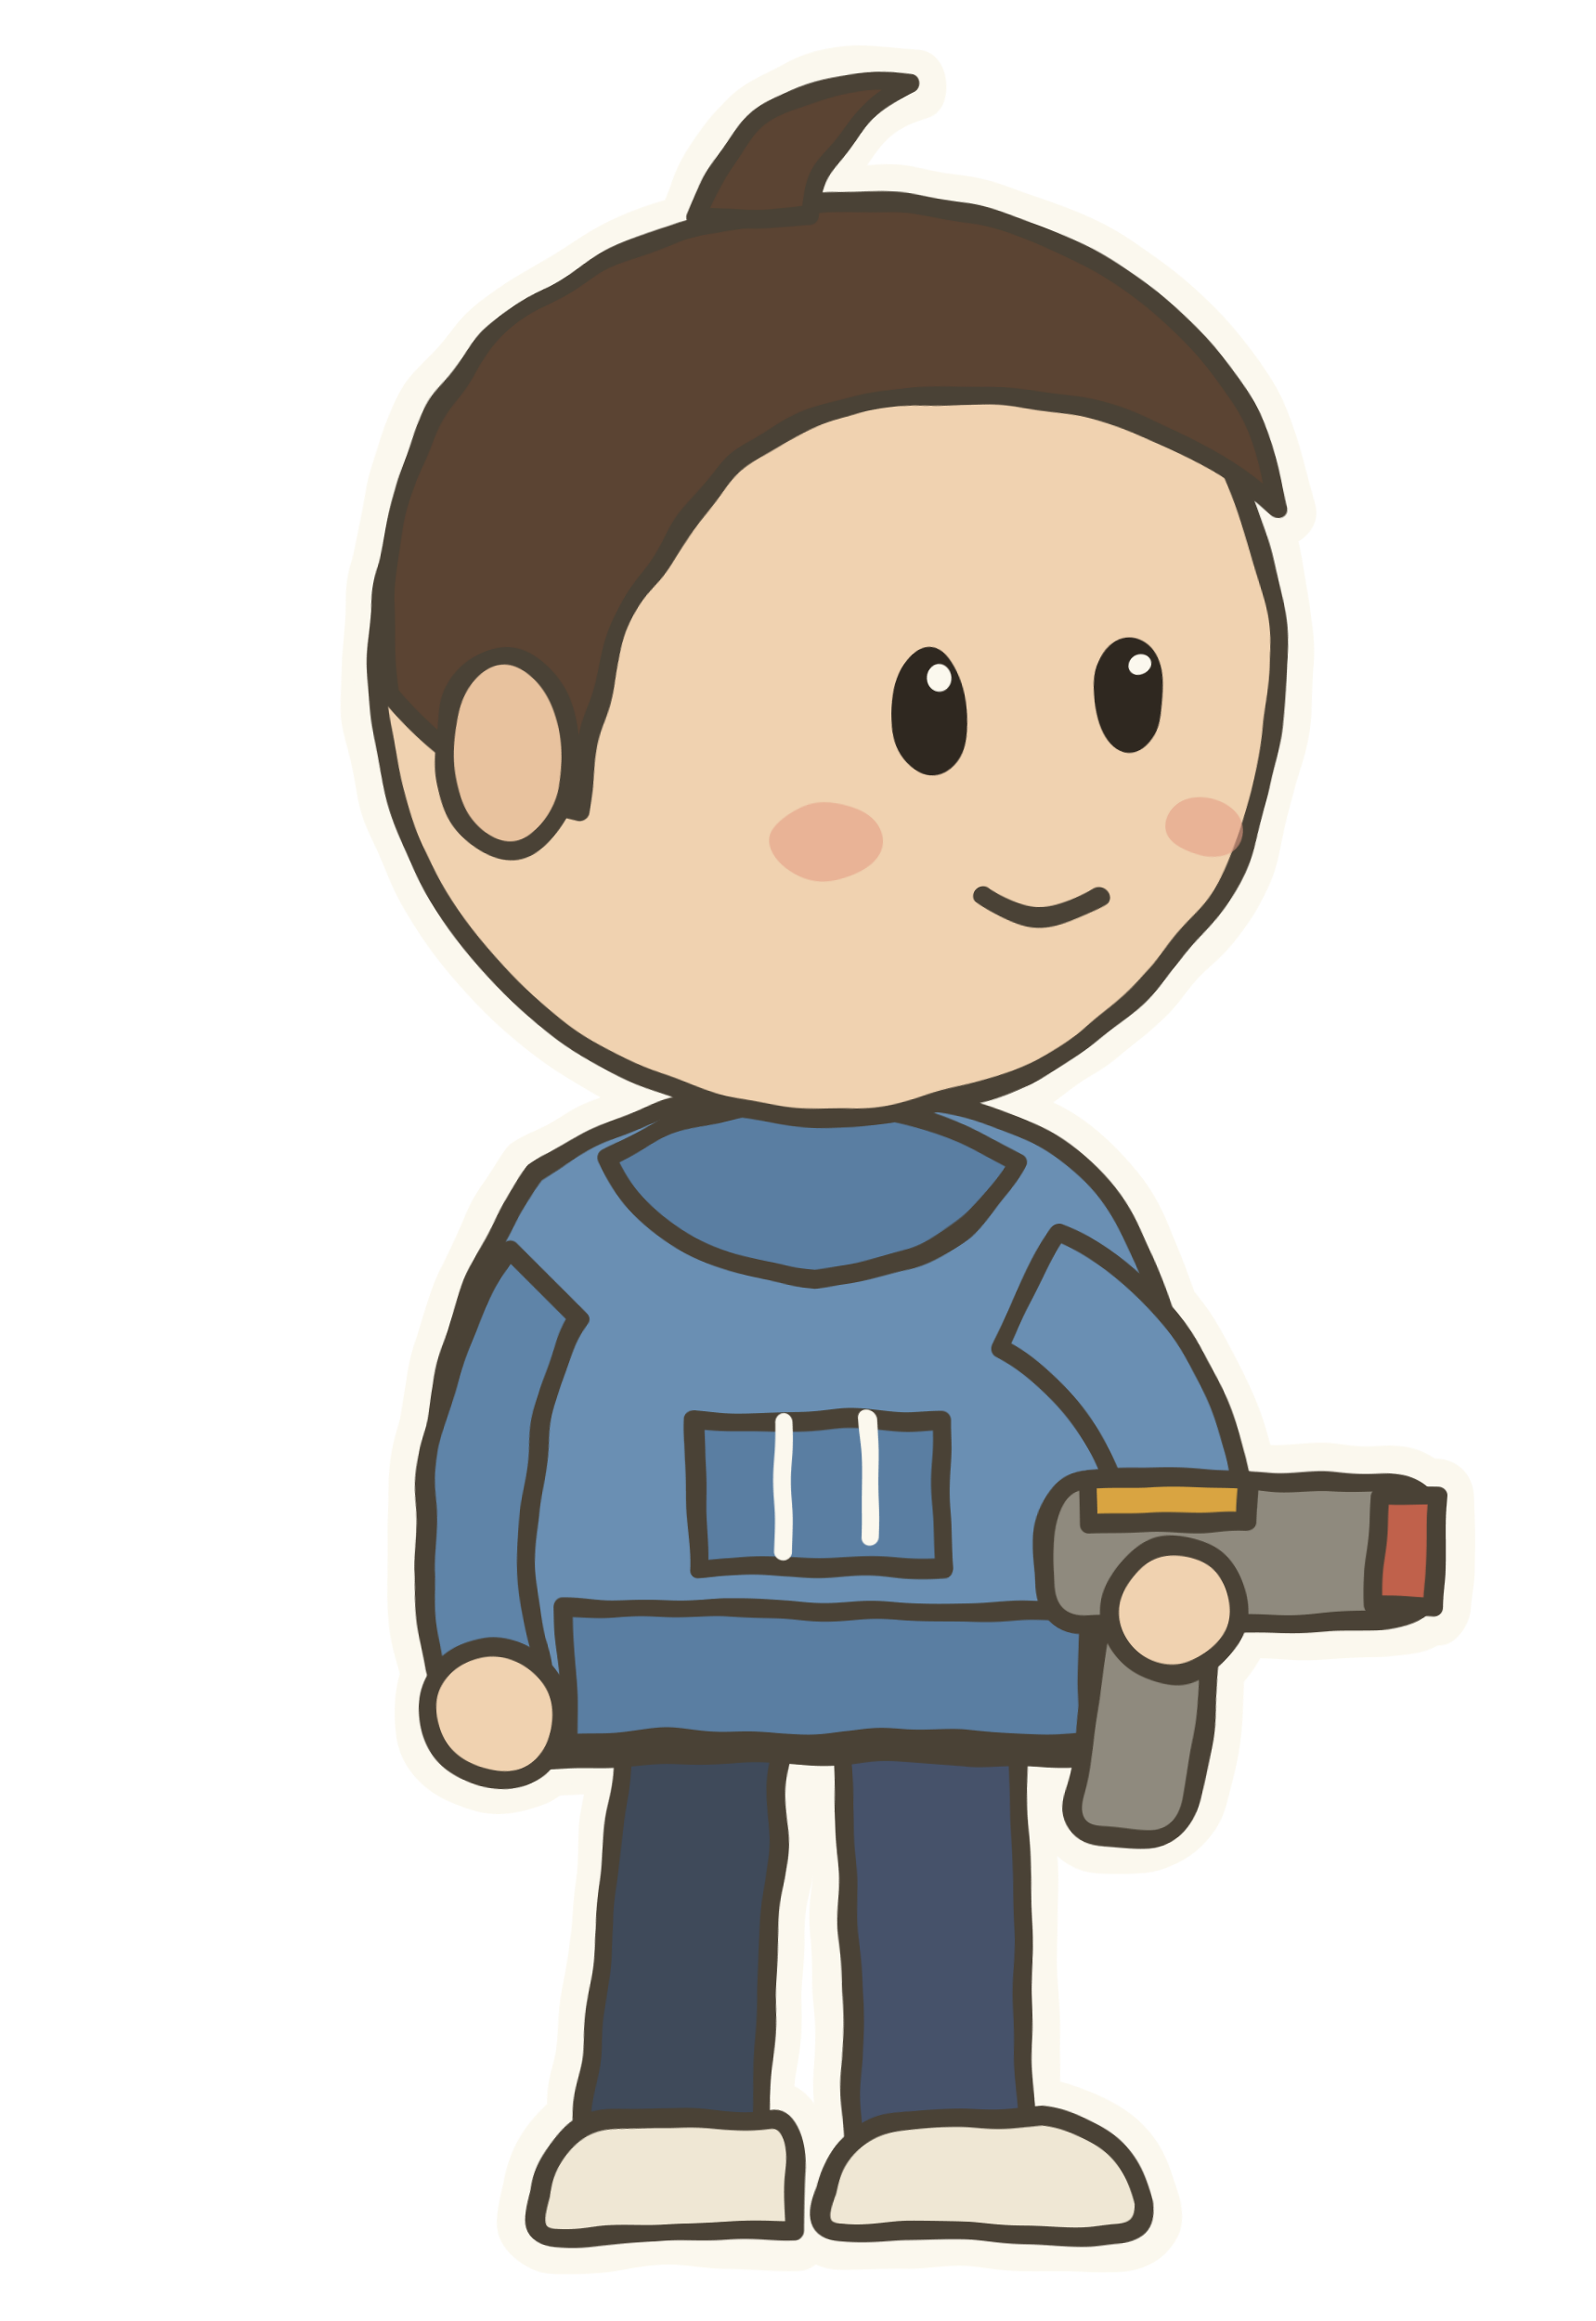
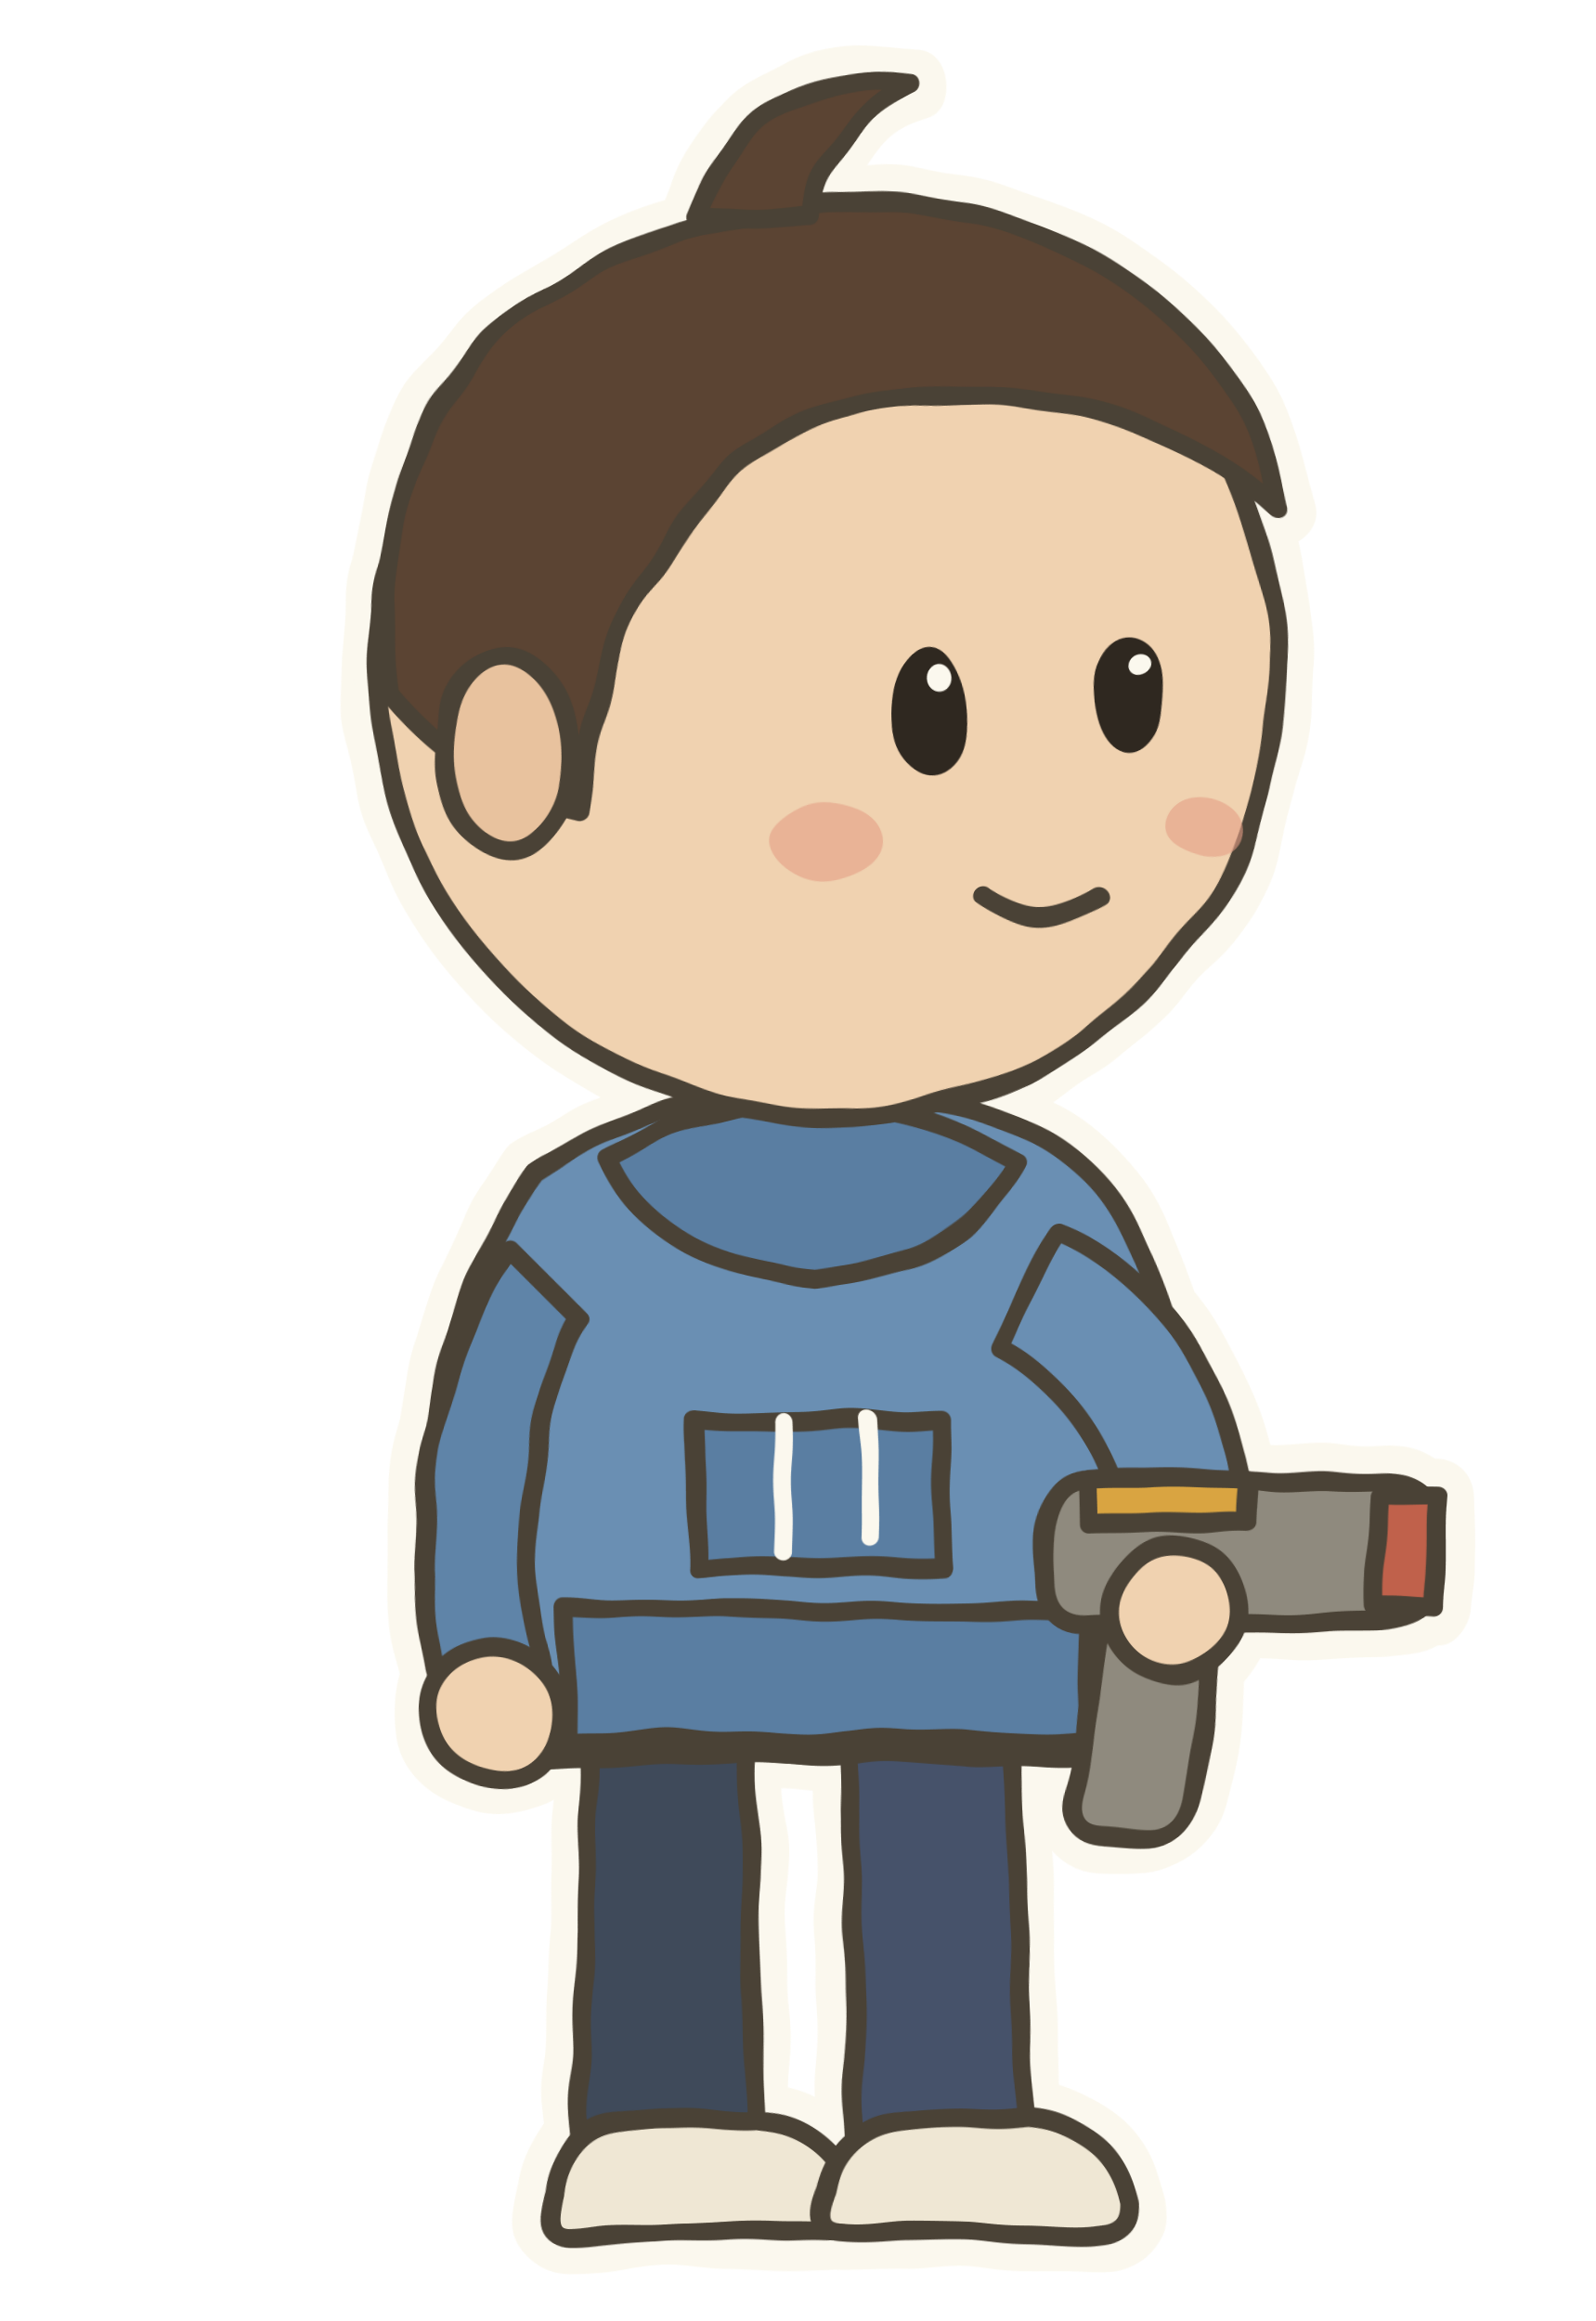
<svg xmlns="http://www.w3.org/2000/svg" xmlns:xlink="http://www.w3.org/1999/xlink" width="220" height="320" viewBox="0 0 220 320">
  <defs>
    <filter id="crayon" x="-5%" y="-5%" width="110%" height="110%">
      <feTurbulence type="fractalNoise" baseFrequency="0.06" numOctaves="2" seed="5" />
      <feDisplacementMap in="SourceGraphic" scale="2.5" />
    </filter>
    <g id="silhouette">
-       <path d="M86 238 l-6 62 h24 l4 -62 z" fill="#3f4a5a" />
-       <path d="M116 238 l2 62 h24 l-2 -62 z" fill="#46526a" />
-       <path d="M74 302 q2 -10 16 -10 h16 q4 0 4 8 v8 h-34 q-4 0 -2 -6 z" fill="#efe7d4" />
-       <path d="M114 302 q2 -10 16 -10 h14 q12 2 14 12 q0 4 -4 4 h-38 q-4 0 -2 -6 z" fill="#efe7d4" />
-       <path d="M62 226 q-8 -40 12 -64 q14 -10 30 -10 h24 q22 2 30 22 q8 22 2 52 q-2 14 -12 16 h-74 q-10 -2 -12 -16 z" fill="#6a8fb3" />
-       <path d="M78 222 h72 v18 h-72 z" fill="#5a7ea2" />
-       <path d="M96 196 h34 v20 h-34 z" fill="#5a7ea2" />
-       <path d="M70 172 q-16 26 -10 58 q2 8 10 6 q6 -2 4 -10 q-4 -24 6 -44 z" fill="#5f84a8" />
-       <circle cx="68" cy="236" r="9" fill="#f0d2b0" />
-       <path d="M146 170 q22 10 26 40 q0 8 -8 8 q-6 0 -8 -6 q-4 -18 -18 -26 z" fill="#6a8fb3" />
-       <path d="M150 204 h40 q8 0 8 8 v6 q0 6 -8 6 h-22 l-4 24 q-1 5 -6 5 h-6 q-5 0 -4 -6 l4 -23 h-2 q-6 0 -6 -6 v-6 q0 -8 6 -8 z" fill="#8f8a7e" />
-       <path d="M190 206 h8 v16 h-8 z" fill="#c0614b" />
-       <path d="M150 204 h22 v6 h-22 z" fill="#d9a441" />
-       <circle cx="162" cy="222" r="9" fill="#f0d2b0" />
-       <path d="M84 160 q28 -16 56 0 q-6 14 -28 16 q-22 -2 -28 -16 z" fill="#5a7ea2" />
-       <circle cx="114" cy="92" r="62" fill="#f0d2b0" />
-       <path d="M54 96 q-6 -50 40 -64 q44 -12 70 14 q10 10 12 24 q-22 -20 -56 -14 q-20 4 -30 22 q-8 14 -10 34 q-16 -4 -26 -16 z" fill="#5b4433" />
-       <path d="M96 30 q8 -22 30 -18 q-12 6 -14 18 z" fill="#5b4433" />
-       <ellipse cx="70" cy="104" rx="9" ry="13" fill="#e8c29e" />
+       <path d="M81 236 L103 236 L104 300 L80 300 z" fill="#3f4a5a" />
+       <path d="M76 302 q2 -10 16 -10 h12 q12 2 14 12 q0 4 -4 4 h-36 q-4 0 -2 -6 z" fill="#efe7d4" />
+       <path d="M117 236 L139 236 L142 300 L118 300 z" fill="#46526a" />
+       <path d="M114 302 q2 -10 16 -10 h12 q12 2 14 12 q0 4 -4 4 h-36 q-4 0 -2 -6 z" fill="#efe7d4" />
+       <g transform="translate(0 0)">
+         <path d="M62 226 q-8 -40 12 -64 q14 -10 30 -10 h24 q22 2 30 22 q8 22 2 52 q-2 14 -12 16 h-74 q-10 -2 -12 -16 z" fill="#6a8fb3" />
+         <path d="M78 222 h72 v18 h-72 z" fill="#5a7ea2" />
+         <path d="M96 196 h34 v20 h-34 z" fill="#5a7ea2" />
+         <g transform="rotate(0 72 172)">
+           <path d="M70 172 q-16 26 -10 58 q2 8 10 6 q6 -2 4 -10 q-4 -24 6 -44 z" fill="#5f84a8" />
+           <circle cx="68" cy="236" r="9" fill="#f0d2b0" />
+         </g>
+         <path d="M146 170 q22 10 26 40 q0 8 -8 8 q-6 0 -8 -6 q-4 -18 -18 -26 z" fill="#6a8fb3" />
+         <path d="M150 204 h40 q8 0 8 8 v6 q0 6 -8 6 h-22 l-4 24 q-1 5 -6 5 h-6 q-5 0 -4 -6 l4 -23 h-2 q-6 0 -6 -6 v-6 q0 -8 6 -8 z" fill="#8f8a7e" />
+         <path d="M190 206 h8 v16 h-8 z" fill="#c0614b" />
+         <path d="M150 204 h22 v6 h-22 z" fill="#d9a441" />
+         <circle cx="162" cy="222" r="9" fill="#f0d2b0" />
+         <path d="M84 160 q28 -16 56 0 q-6 14 -28 16 q-22 -2 -28 -16 z" fill="#5a7ea2" />
+         <circle cx="114" cy="92" r="62" fill="#f0d2b0" />
+         <path d="M54 96 q-6 -50 40 -64 q44 -12 70 14 q10 10 12 24 q-22 -20 -56 -14 q-20 4 -30 22 q-8 14 -10 34 q-16 -4 -26 -16 z" fill="#5b4433" />
+         <path d="M96 30 q8 -22 30 -18 q-12 6 -14 18 z" fill="#5b4433" />
+         <ellipse cx="70" cy="104" rx="9" ry="13" fill="#e8c29e" />
+       </g>
    </g>
  </defs>
  <g filter="url(#crayon)">
    <use href="#silhouette" xlink:href="#silhouette" stroke="#fbf8ee" stroke-width="10" stroke-linejoin="round" />
    <use href="#silhouette" xlink:href="#silhouette" stroke="#4a4236" stroke-width="2.6" stroke-linejoin="round" />
-     <ellipse cx="128" cy="98" rx="5.5" ry="8.5" fill="#2f2820" />
-     <ellipse cx="156" cy="96" rx="5" ry="8" fill="#2f2820" />
-     <circle cx="130" cy="94" r="1.8" fill="#fbf8ee" />
-     <circle cx="157.5" cy="92" r="1.6" fill="#fbf8ee" />
-     <path d="M136 124 q8 6 16 0" fill="none" stroke="#4a4236" stroke-width="2.6" stroke-linecap="round" />
-     <ellipse cx="114" cy="116" rx="8" ry="5" fill="#e59f86" opacity="0.6" />
-     <ellipse cx="166" cy="114" rx="5" ry="4" fill="#e59f86" opacity="0.6" />
-     <path d="M108 196 v18 M120 196 v16" stroke="#fbf8ee" stroke-width="2.4" stroke-linecap="round" />
+     <g transform="translate(0 0)">
+       <ellipse cx="128" cy="98" rx="5.5" ry="8.5" fill="#2f2820" />
+       <ellipse cx="156" cy="96" rx="5" ry="8" fill="#2f2820" />
+       <circle cx="130" cy="94" r="1.8" fill="#fbf8ee" />
+       <circle cx="157.5" cy="92" r="1.6" fill="#fbf8ee" />
+       <path d="M136 124 q8 6 16 0" fill="none" stroke="#4a4236" stroke-width="2.6" stroke-linecap="round" />
+       <ellipse cx="114" cy="116" rx="8" ry="5" fill="#e59f86" opacity="0.6" />
+       <ellipse cx="166" cy="114" rx="5" ry="4" fill="#e59f86" opacity="0.6" />
+       <path d="M108 196 v18 M120 196 v16" stroke="#fbf8ee" stroke-width="2.4" stroke-linecap="round" />
+     </g>
  </g>
</svg>
